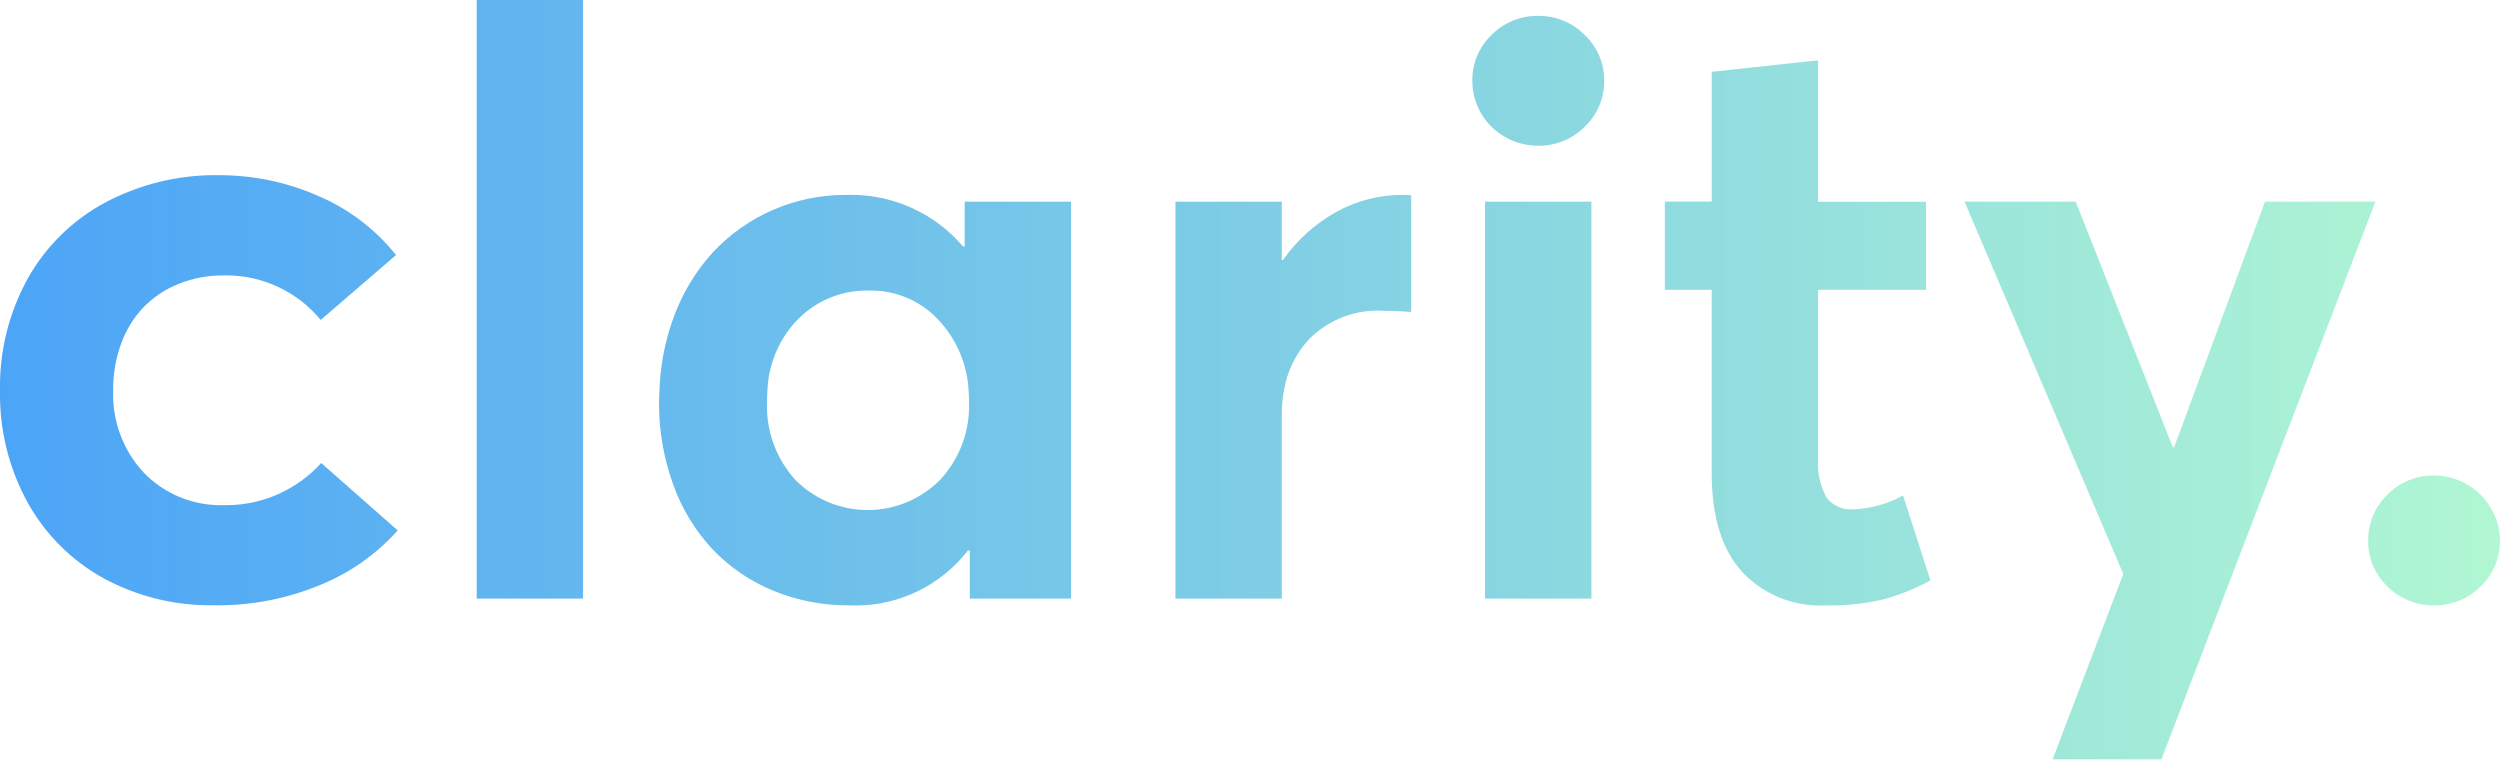
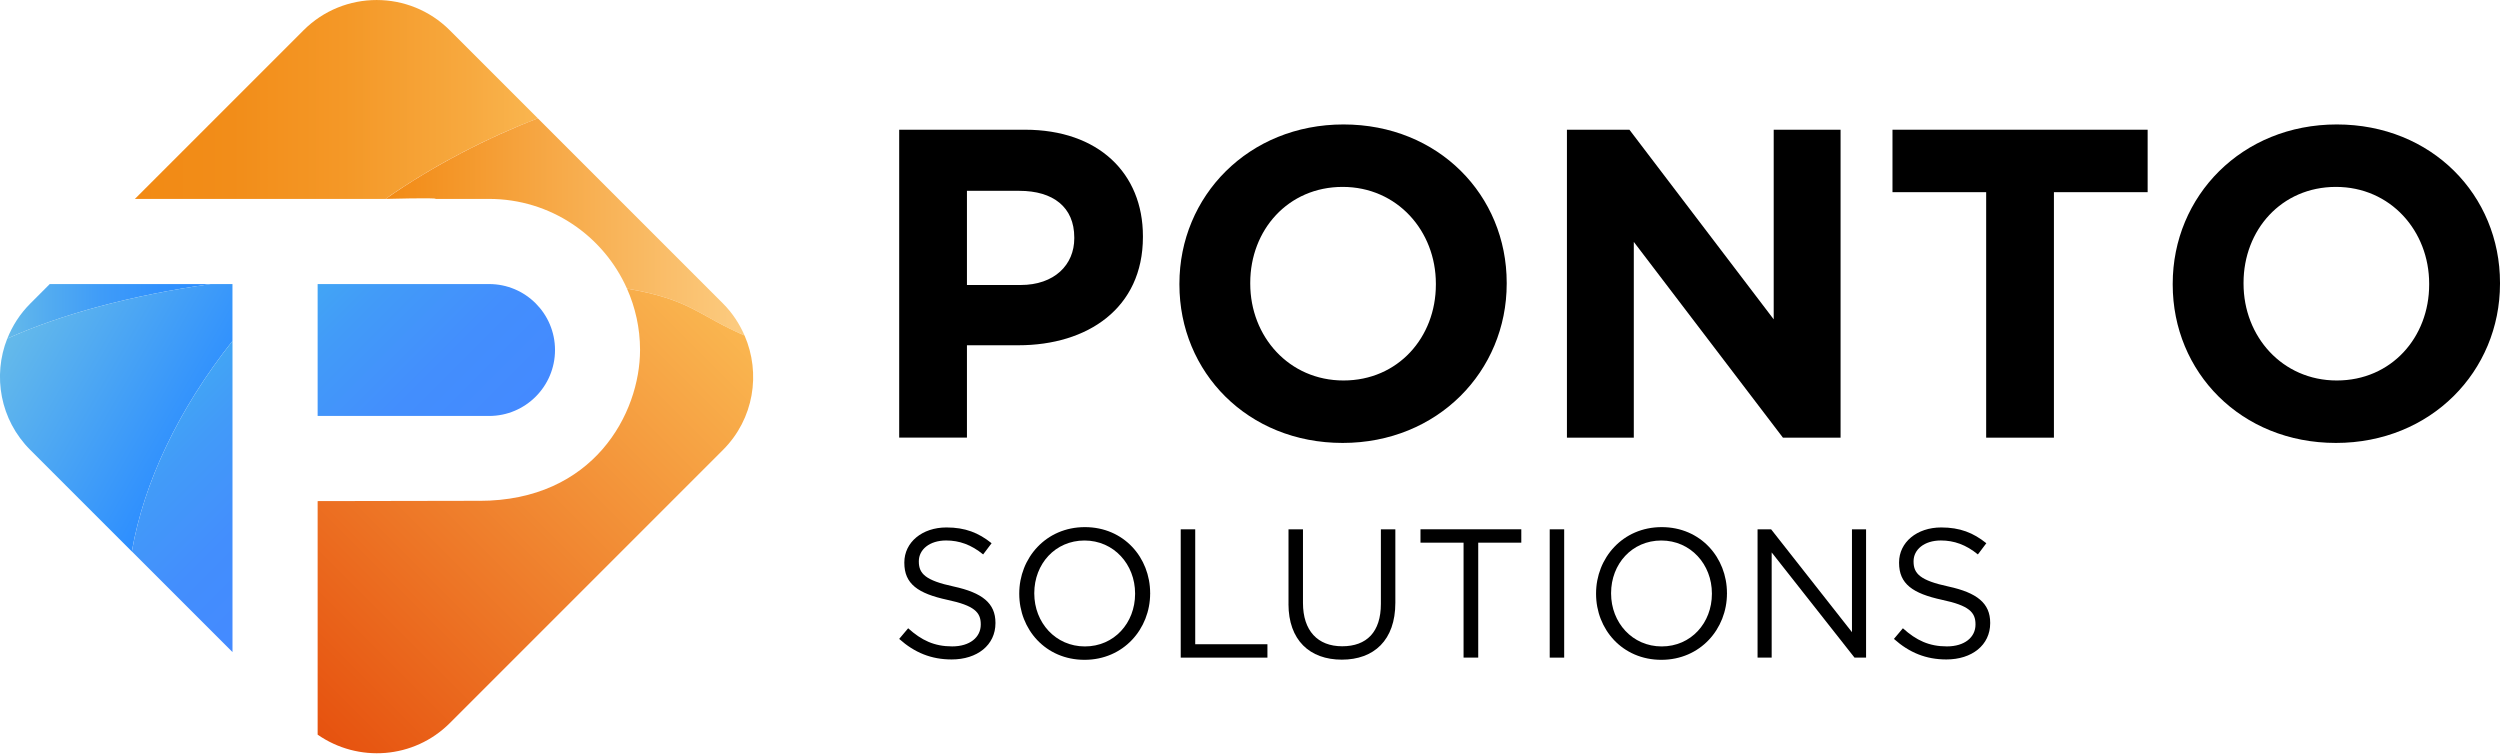
- <svg xmlns="http://www.w3.org/2000/svg" viewBox="0 0 244 75" xml:space="preserve" fill-rule="evenodd" clip-rule="evenodd" stroke-linejoin="round" stroke-miterlimit="2">
-   <path d="m157.4 28.567-5.459-13.807h-8.139l5.888 13.806 5.734 13.447-5.172 13.568h7.962l10.364-27.016 5.3-13.806-8.08.001-5.107 13.807-1.55 4.179h-.088l-1.653-4.179ZM125.296 5.258v9.5h-3.43v6.457h3.429v13.421c0 3.176.741 5.582 2.223 7.219a7.805 7.805 0 0 0 5.711 2.47h.053c.107-.001.215-.005.322-.01l.069.002c.114.002.229.003.343.003h.069a16.773 16.773 0 0 0 3.877-.47 15.826 15.826 0 0 0 3.342-1.365l-2-6.218a8.071 8.071 0 0 1-3.601 1.014l-.06.002-.004-.004c-.06.005-.12.008-.179.008h-.018a2.18 2.18 0 0 1-1.765-.908 5.225 5.225 0 0 1-.594-2.818V21.215h7.9v-6.45h-7.9V4.415l-7.787.843Zm-62.948 9.003h-.038c-.115 0-.23.002-.346.006l-.038.001a13.264 13.264 0 0 0-9.781 4.241 14.357 14.357 0 0 0-2.861 4.794 17.003 17.003 0 0 0-1.01 5.265c-.012.271-.034.535-.034.809a17.327 17.327 0 0 0 1.047 6.116 13.638 13.638 0 0 0 2.89 4.736 12.901 12.901 0 0 0 4.416 3.007 14.312 14.312 0 0 0 5.431 1.076h.045l.089-.001.04.002c.145.006.289.009.433.009h.04a10.374 10.374 0 0 0 8.174-4.021h.144v3.516H78.4V14.761h-7.787v3.283h-.116a10.771 10.771 0 0 0-8.149-3.783Zm115.796 20.547.06.001c2.616.008 4.771 2.15 4.794 4.766a4.54 4.54 0 0 1-1.408 3.341 4.645 4.645 0 0 1-3.297 1.394h-.089l-.06.001h-.03a4.743 4.743 0 0 1-3.353-1.381v-.001a4.524 4.524 0 0 1-1.409-3.355 4.577 4.577 0 0 1 1.409-3.371 4.71 4.71 0 0 1 3.352-1.395h.031ZM15.845 12.821l-.068-.001a17.18 17.18 0 0 0-8.041 1.986 14.192 14.192 0 0 0-5.7 5.573A16.354 16.354 0 0 0 0 28.566v.031a16.392 16.392 0 0 0 2.026 8.192 14.155 14.155 0 0 0 5.588 5.557 16.367 16.367 0 0 0 7.775 1.962h.066l.197-.002.063.001.253.002.064-.001a19.48 19.48 0 0 0 7.491-1.524 15.325 15.325 0 0 0 5.588-3.958l-5.6-4.934a9.293 9.293 0 0 1-3 2.208l-.001.006a9.292 9.292 0 0 1-3.869.869h-.131l-.066-.001-.258.006h-.052a7.835 7.835 0 0 1-5.581-2.351 8.383 8.383 0 0 1-2.268-6.06v-.029a9.62 9.62 0 0 1 .58-3.38 7.606 7.606 0 0 1 1.626-2.654 7.403 7.403 0 0 1 2.573-1.721 8.657 8.657 0 0 1 3.32-.624l.064-.001.128-.001h.064a8.956 8.956 0 0 1 6.838 3.26l5.512-4.751a14.627 14.627 0 0 0-5.725-4.339 17.943 17.943 0 0 0-7.217-1.506l-.203-.002Zm100.646 30.995V14.76h-7.787v29.056h7.787Zm-13.649-29.55h-.115l-.038.001h-.04a9.978 9.978 0 0 0-4.813 1.234h.002l-.036.02a11.809 11.809 0 0 0-3.863 3.476l-.024.034h-.087V14.76h-7.786v29.056h7.786V30.334c0-.592.053-1.183.159-1.766a7.238 7.238 0 0 1 1.8-3.7 7.058 7.058 0 0 1 5.067-2.132h.047c.111.001.223.005.334.011.6 0 1.287.029 2.064.087v-8.539a4.363 4.363 0 0 0-.457-.029Zm-60.161 29.55V.001h-7.787v43.815h7.787ZM63.61 21.268l.047-.001.094-.001h.047a6.742 6.742 0 0 1 5.057 2.326 8.178 8.178 0 0 1 2.045 4.976c.022.274.032.553.032.838v-.002a7.92 7.92 0 0 1-2.121 5.723 7.452 7.452 0 0 1-5.249 2.208h-.046a7.454 7.454 0 0 1-5.296-2.208 8.02 8.02 0 0 1-2.075-5.722c0-.287.012-.565.031-.838a7.893 7.893 0 0 1 2.1-5.06 7.067 7.067 0 0 1 5.334-2.239Zm48.928-20.106h-.03a4.679 4.679 0 0 0-3.324 1.395 4.534 4.534 0 0 0-1.409 3.342 4.702 4.702 0 0 0 2.398 4.128 4.795 4.795 0 0 0 2.386.64h.13a4.69 4.69 0 0 0 3.31-1.394 4.542 4.542 0 0 0 1.424-3.37 4.51 4.51 0 0 0-1.424-3.342 4.687 4.687 0 0 0-3.311-1.398h-.09l-.06-.001Z" fill="url(#a)" fill-rule="nonzero" transform="scale(1.33334)" />
+ <svg xmlns="http://www.w3.org/2000/svg" xmlns:xlink="http://www.w3.org/1999/xlink" id="a" viewBox="0 0 763.77 230.13">
  <defs>
-     <linearGradient id="a" x1="0" y1="0" x2="1" y2="0" gradientUnits="userSpaceOnUse" gradientTransform="translate(-.003 27.791) scale(183.001)">
-       <stop offset="0" stop-color="#4ca4f7" />
-       <stop offset="1" stop-color="#b1f7d3" />
+     <style>.i{fill:url(#e);}.j{fill:url(#d);}.k{fill:url(#g);}.l{fill:url(#f);}.m{fill:url(#h);}.n{fill:url(#c);}.o{fill:url(#b);}</style>
+     <linearGradient id="b" x1="2.23" y1="95.1" x2="64.39" y2="95.1" gradientTransform="matrix(1, 0, 0, 1, 0, 0)" gradientUnits="userSpaceOnUse">
+       <stop offset="0" stop-color="#65baea" />
+       <stop offset=".16" stop-color="#56aeef" />
+       <stop offset=".46" stop-color="#3f9cf8" />
+       <stop offset=".75" stop-color="#3191fd" />
+       <stop offset="1" stop-color="#2d8eff" />
    </linearGradient>
+     <linearGradient id="c" x1="41.21" y1="30.38" x2="164.31" y2="30.38" gradientTransform="matrix(1, 0, 0, 1, 0, 0)" gradientUnits="userSpaceOnUse">
+       <stop offset="0" stop-color="#f28a14" />
+       <stop offset=".24" stop-color="#f28d19" />
+       <stop offset=".52" stop-color="#f49827" />
+       <stop offset=".83" stop-color="#f7a93f" />
+       <stop offset="1" stop-color="#fab650" />
+     </linearGradient>
+     <linearGradient id="d" x1="117.82" y1="69.32" x2="227.47" y2="69.32" gradientTransform="matrix(1, 0, 0, 1, 0, 0)" gradientUnits="userSpaceOnUse">
+       <stop offset="0" stop-color="#f28a14" />
+       <stop offset="1" stop-color="#fccc81" />
+     </linearGradient>
+     <linearGradient id="e" x1="88.41" y1="215.81" x2="214.6" y2="89.63" gradientTransform="matrix(1, 0, 0, 1, 0, 0)" gradientUnits="userSpaceOnUse">
+       <stop offset="0" stop-color="#e6520f" />
+       <stop offset="1" stop-color="#fab650" />
+     </linearGradient>
+     <linearGradient id="f" x1="5.11" y1="98.44" x2="61.81" y2="131.18" gradientTransform="matrix(1, 0, 0, 1, 0, 0)" gradientUnits="userSpaceOnUse">
+       <stop offset="0" stop-color="#65baea" />
+       <stop offset="1" stop-color="#2d8eff" />
+     </linearGradient>
+     <linearGradient id="g" x1="102.14" y1="81.67" x2="152.66" y2="132.18" gradientTransform="matrix(1, 0, 0, 1, 0, 0)" gradientUnits="userSpaceOnUse">
+       <stop offset="0" stop-color="#42a5f5" />
+       <stop offset=".21" stop-color="#429bf8" />
+       <stop offset=".62" stop-color="#438efd" />
+       <stop offset="1" stop-color="#448aff" />
+     </linearGradient>
+     <linearGradient id="h" x1="47.27" y1="127.93" x2="94.79" y2="175.46" xlink:href="#g" />
  </defs>
+   <g>
+     <path d="M274.71,39.63h38.44c22.45,0,36.02,13.31,36.02,32.52v.27c0,21.77-16.93,33.06-38.04,33.06h-15.72v28.22h-20.7V39.63Zm37.09,47.44c10.35,0,16.4-6.18,16.4-14.25v-.27c0-9.27-6.45-14.25-16.8-14.25h-15.99v28.76h16.4Z" />
+     <path d="M360.32,86.94v-.27c0-26.75,21.1-48.65,50.13-48.65s49.86,21.64,49.86,48.38v.27c0,26.75-21.1,48.65-50.13,48.65s-49.86-21.64-49.86-48.38Zm78.35,0v-.27c0-16.13-11.83-29.57-28.49-29.57s-28.22,13.17-28.22,29.3v.27c0,16.13,11.83,29.57,28.49,29.57s28.22-13.17,28.22-29.3Z" />
+     <path d="M478.72,39.63h19.08l44.08,57.93V39.63h20.43v94.08h-17.61l-45.56-59.81v59.81h-20.43V39.63Z" />
+     <path d="M606.8,58.71h-28.63v-19.08h77.95v19.08h-28.63v75h-20.7V58.71Z" />
+     <path d="M663.78,86.94v-.27c0-26.75,21.1-48.65,50.13-48.65s49.86,21.64,49.86,48.38v.27c0,26.75-21.1,48.65-50.13,48.65s-49.86-21.64-49.86-48.38Zm78.35,0v-.27c0-16.13-11.83-29.57-28.49-29.57s-28.22,13.17-28.22,29.3v.27c0,16.13,11.83,29.57,28.49,29.57s28.22-13.17,28.22-29.3Z" />
+     <path d="M274.71,195.19l2.74-3.25c4.09,3.7,8.01,5.54,13.44,5.54s8.74-2.8,8.74-6.66v-.11c0-3.64-1.96-5.71-10.19-7.45-9.02-1.96-13.16-4.87-13.16-11.31v-.11c0-6.16,5.43-10.7,12.88-10.7,5.71,0,9.8,1.62,13.78,4.82l-2.58,3.42c-3.64-2.97-7.28-4.26-11.31-4.26-5.1,0-8.34,2.8-8.34,6.33v.11c0,3.7,2.02,5.77,10.64,7.62,8.74,1.9,12.77,5.1,12.77,11.09v.11c0,6.72-5.6,11.09-13.38,11.09-6.22,0-11.31-2.07-16.02-6.27Z" />
+     <path d="M311.39,181.42v-.11c0-10.81,8.12-20.27,20.05-20.27s19.94,9.35,19.94,20.16q.06,.06,0,.11c0,10.81-8.12,20.27-20.05,20.27s-19.94-9.35-19.94-20.16Zm35.39,0v-.11c0-8.9-6.5-16.18-15.46-16.18s-15.34,7.17-15.34,16.07v.11c0,8.9,6.5,16.18,15.46,16.18s15.34-7.17,15.34-16.07Z" />
+     <path d="M360.73,161.71h4.42v35.11h22.06v4.09h-26.49v-39.2Z" />
+     <path d="M393.65,184.5v-22.79h4.42v22.51c0,8.46,4.48,13.22,11.98,13.22s11.82-4.37,11.82-12.94v-22.79h4.42v22.46c0,11.42-6.55,17.36-16.35,17.36s-16.3-5.94-16.3-17.02Z" />
+     <path d="M447.13,165.79h-13.16v-4.09h30.8v4.09h-13.16v35.11h-4.48v-35.11Z" />
+     <path d="M473.45,161.71h4.42v39.2h-4.42v-39.2Z" />
+     <path d="M487.61,181.42v-.11c0-10.81,8.12-20.27,20.05-20.27s19.94,9.35,19.94,20.16q.06,.06,0,.11c0,10.81-8.12,20.27-20.05,20.27s-19.94-9.35-19.94-20.16Zm35.39,0v-.11c0-8.9-6.5-16.18-15.46-16.18s-15.34,7.17-15.34,16.07v.11c0,8.9,6.5,16.18,15.46,16.18s15.34-7.17,15.34-16.07Z" />
+     <path d="M536.95,161.71h4.14l24.7,31.42v-31.42h4.31v39.2h-3.53l-25.31-32.14v32.14h-4.31v-39.2Z" />
+     <path d="M578.61,195.19l2.74-3.25c4.09,3.7,8.01,5.54,13.44,5.54s8.74-2.8,8.74-6.66v-.11c0-3.64-1.96-5.71-10.19-7.45-9.02-1.96-13.16-4.87-13.16-11.31v-.11c0-6.16,5.43-10.7,12.88-10.7,5.71,0,9.8,1.62,13.78,4.82l-2.58,3.42c-3.64-2.97-7.28-4.26-11.31-4.26-5.1,0-8.34,2.8-8.34,6.33v.11c0,3.7,2.02,5.77,10.64,7.62,8.74,1.9,12.77,5.1,12.77,11.09v.11c0,6.72-5.6,11.09-13.38,11.09-6.22,0-11.31-2.07-16.02-6.27Z" />
+   </g>
+   <g>
+     <path class="o" d="M15.2,86.78l-5.95,5.96c-3.15,3.15-5.47,6.8-7.01,10.69,16.55-7.42,37.87-13.22,62.17-16.65H15.2Z" />
+     <path class="n" d="M164.31,36.15l-26.89-26.89c-12.34-12.34-32.36-12.34-44.7,0L41.21,60.77H117.82c.63-.43,1.2-.9,1.84-1.33,14.56-9.84,29.64-17.52,44.65-23.29Z" />
+     <path class="j" d="M220.89,92.73l-56.58-56.58c-15.01,5.77-31.89,14.35-46.49,24.62,0,0,15.88-.43,15.25,0h16.35c18.8,0,34.95,11.27,42.13,27.41,19.62,3.34,21.78,8.24,35.92,14.32-1.54-3.54-3.69-6.87-6.58-9.77Z" />
+     <path class="i" d="M146.46,153l-49.42,.09v71.35c12.33,8.6,29.38,7.46,40.38-3.53l83.47-83.47c9.45-9.45,11.6-23.38,6.58-34.94-14.13-6.08-16.3-10.98-35.92-14.32,2.54,5.72,3.99,12.04,3.99,18.71,0,19.43-14.2,46.12-49.09,46.12Z" />
+     <path class="l" d="M71.03,86.78h-6.64c-24.29,3.43-45.61,9.22-62.17,16.65-4.51,11.37-2.18,24.82,7.01,34.01l31.04,31.04c3.69-21.16,14.29-43.48,30.75-64.3v-17.4Z" />
+     <g>
+       <path class="k" d="M149.42,86.78h-52.38v40.3h52.38c11.12,0,20.14-9.03,20.14-20.15s-9.02-20.15-20.14-20.15Z" />
+       <path class="m" d="M71.03,104.17c-16.46,20.82-27.06,43.14-30.75,64.3l30.75,30.75V104.17Z" />
+     </g>
+   </g>
</svg>
